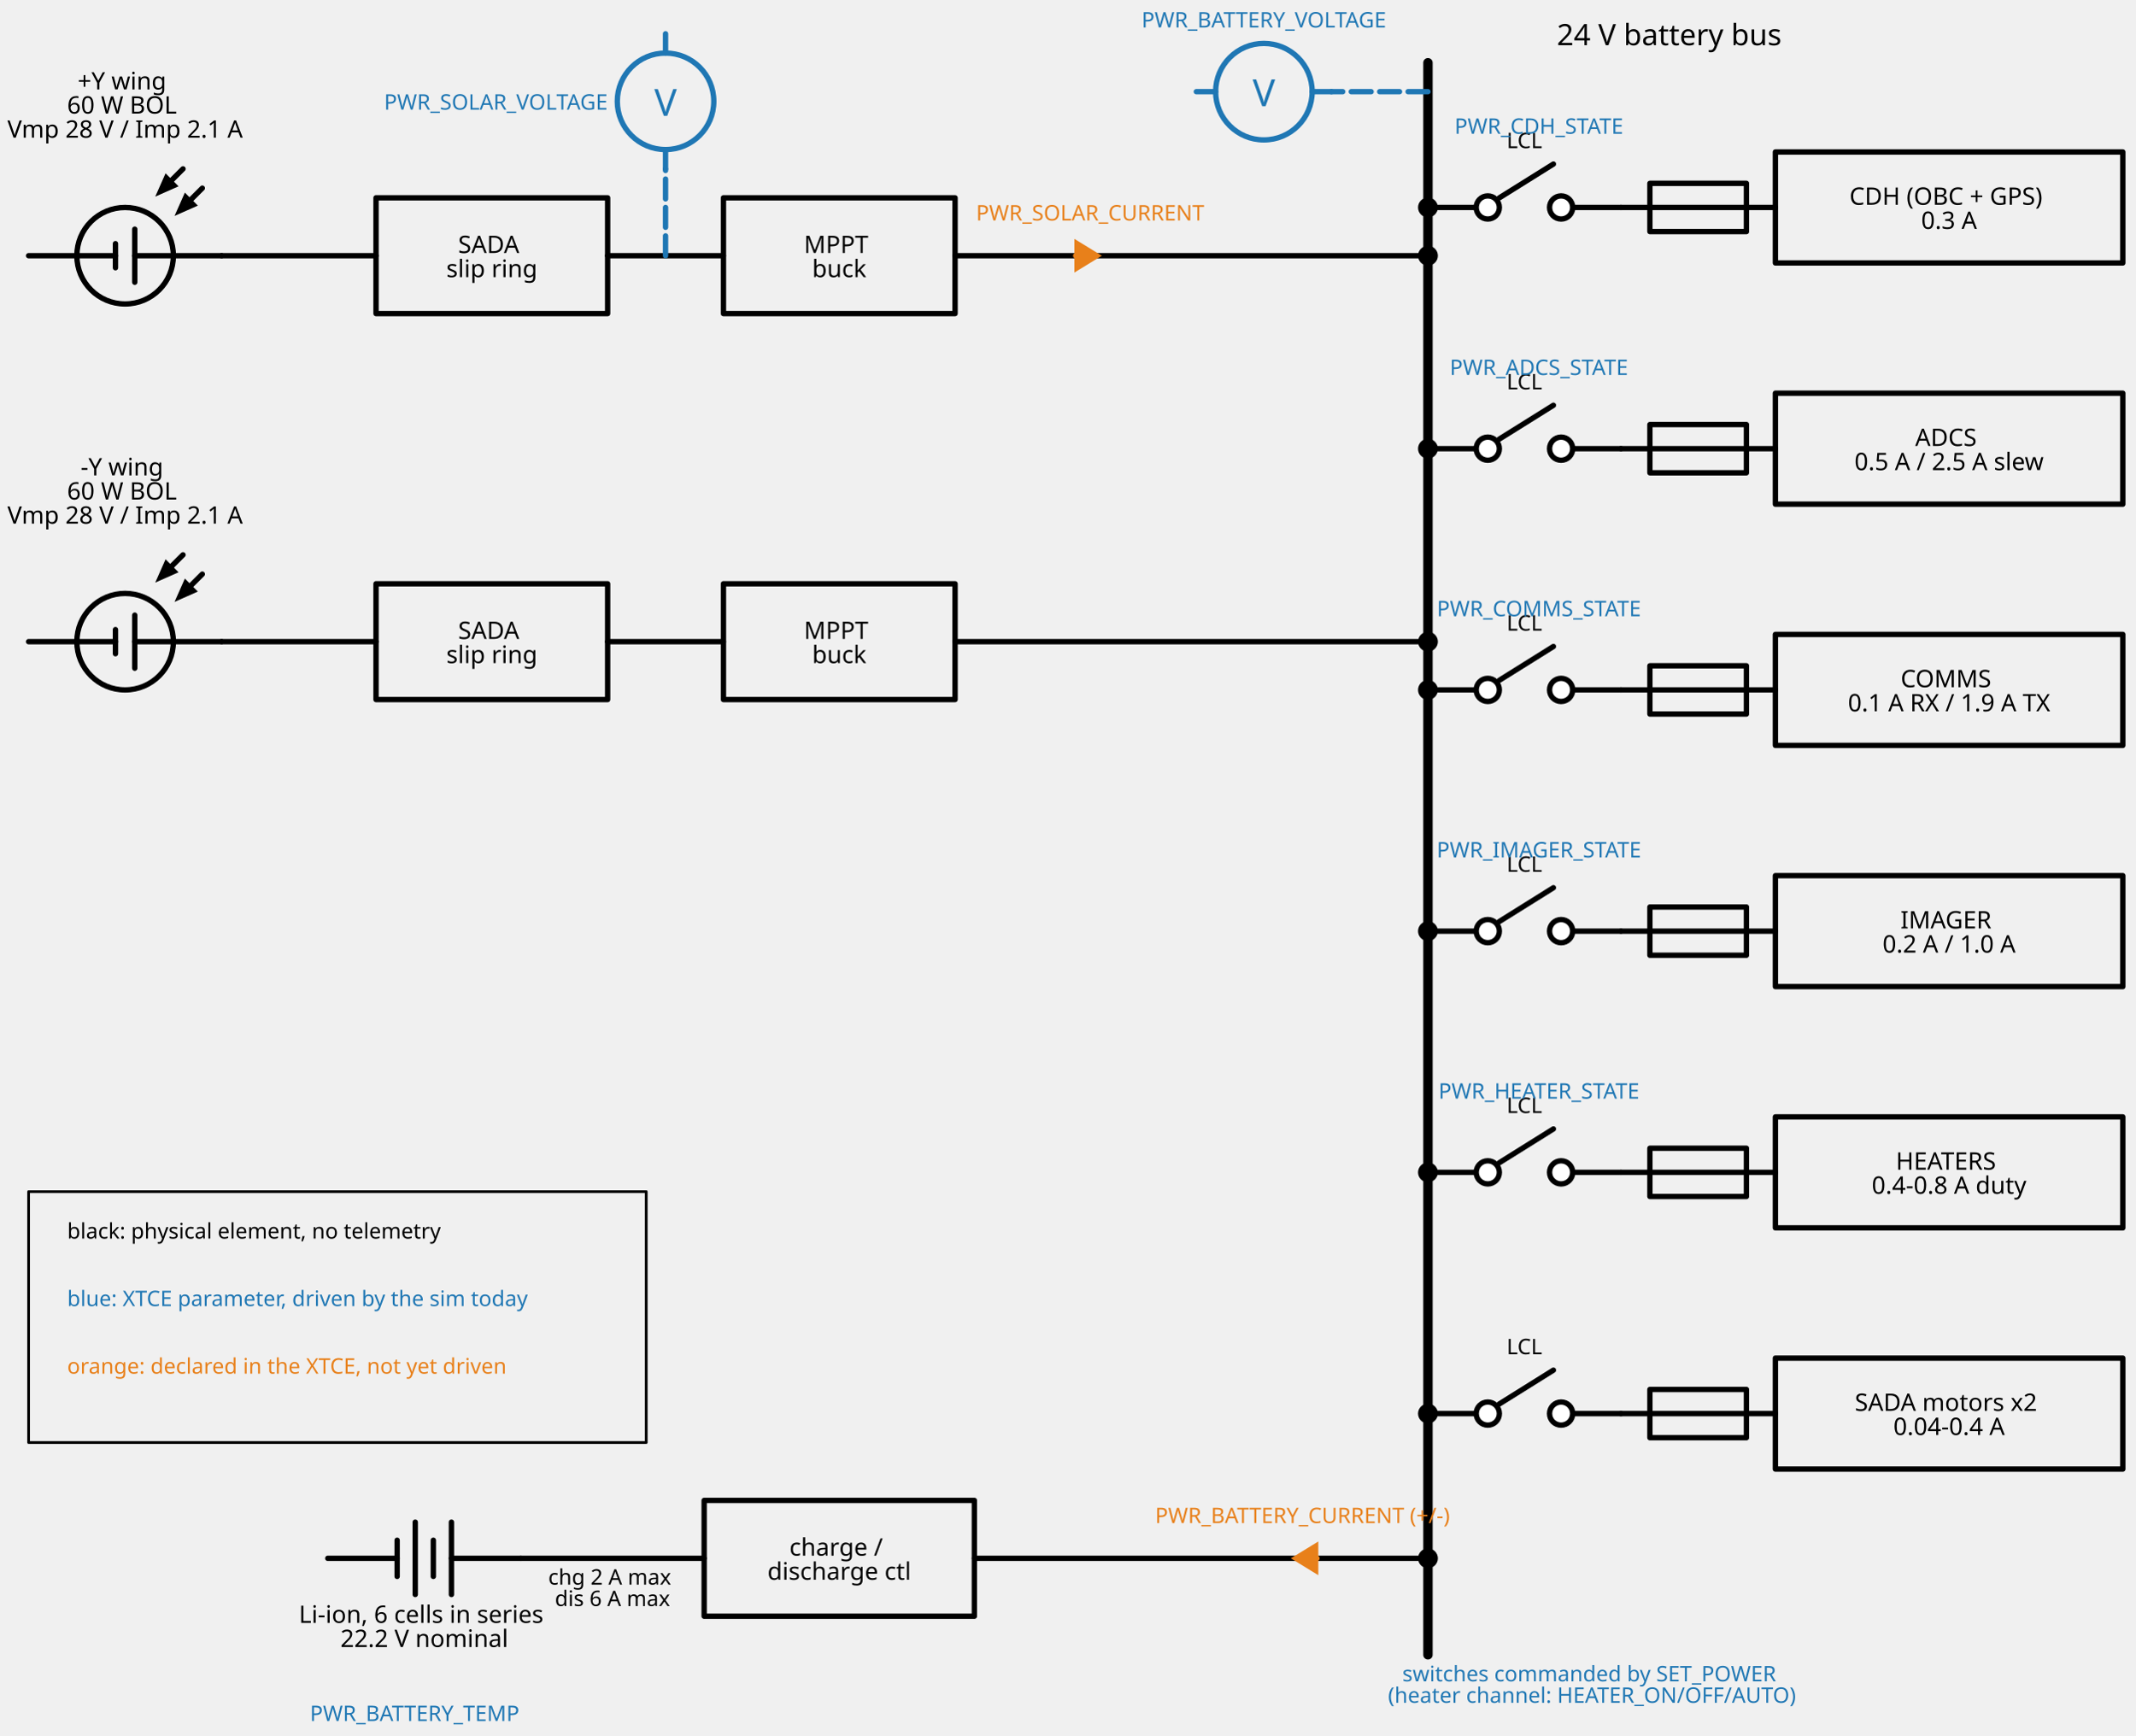
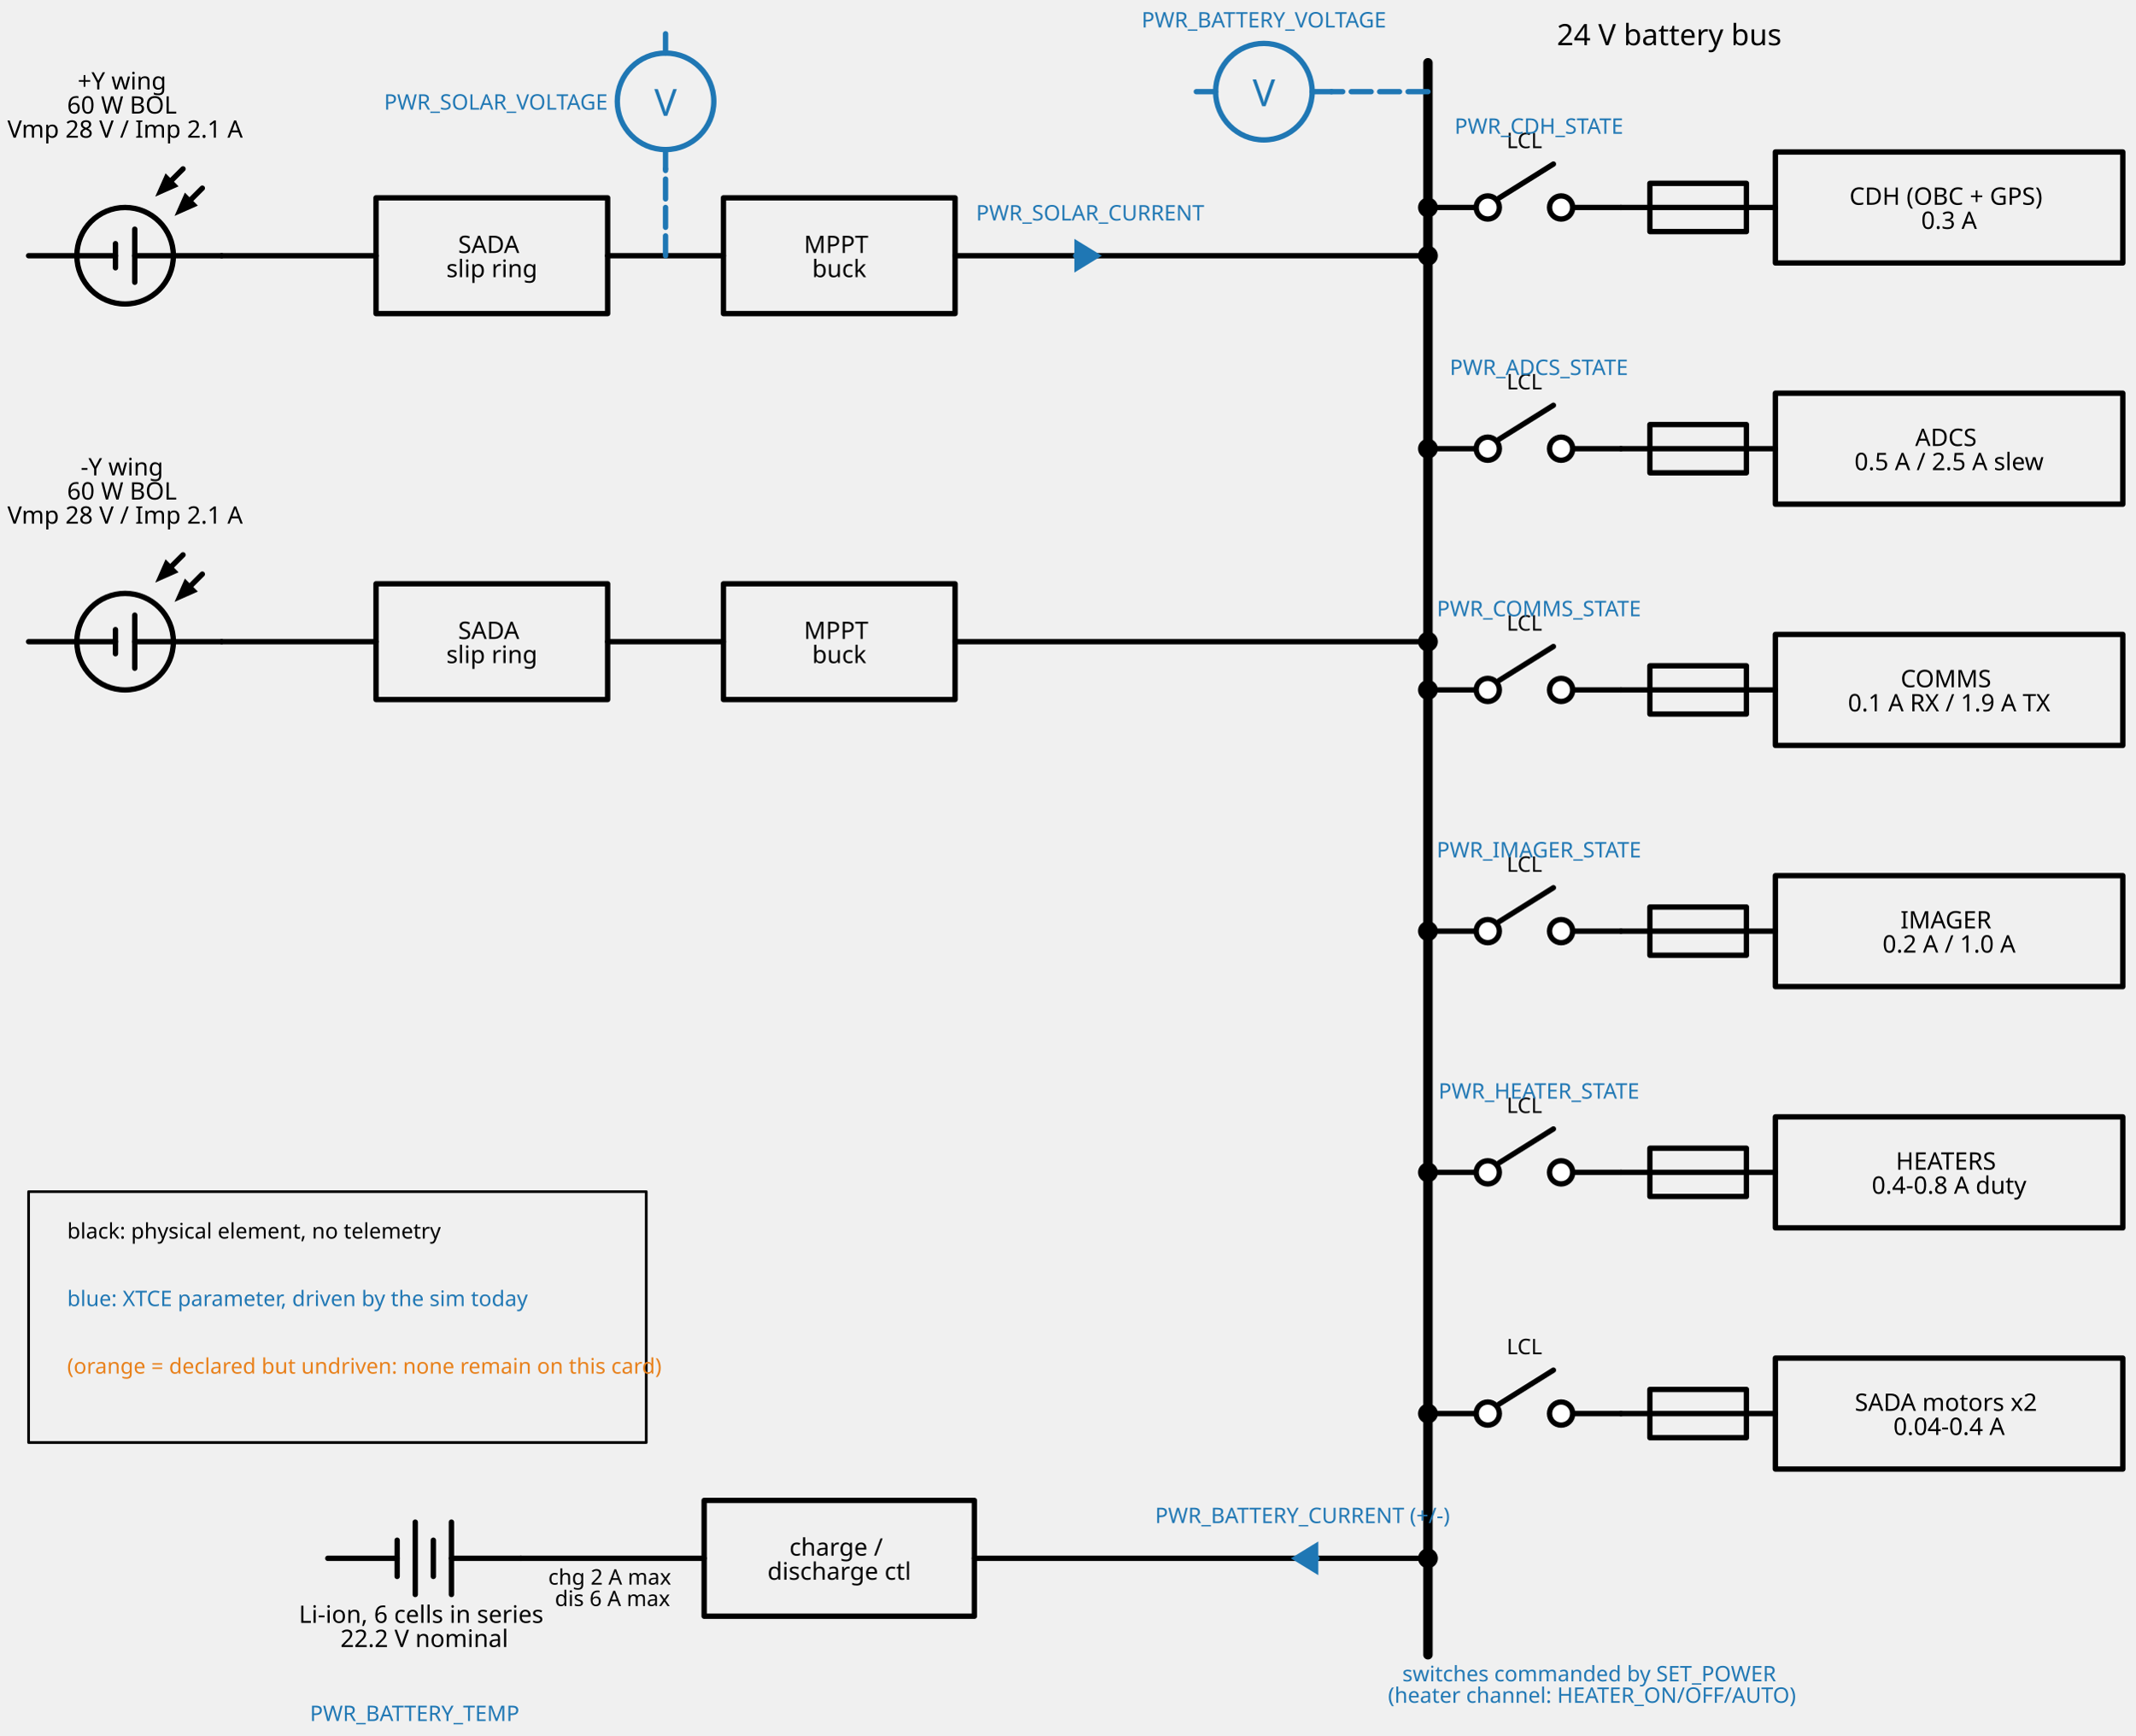
<svg xmlns="http://www.w3.org/2000/svg" xml:lang="en" height="647.6pt" width="796.466pt" viewBox="-10.666 -329.4 796.466 647.6">
  <circle cx="36" cy="-234" r="18" style="stroke:black;fill:none;stroke-width:2.0;stroke-dasharray:-;" />
  <circle cx="237.6" cy="-291.6" r="18" style="stroke:#1f77b4;fill:none;stroke-width:2.0;stroke-dasharray:-;" />
  <circle cx="36" cy="-90" r="18" style="stroke:black;fill:none;stroke-width:2.0;stroke-dasharray:-;" />
  <circle cx="460.8" cy="-295.2" r="18" style="stroke:#1f77b4;fill:none;stroke-width:2.0;stroke-dasharray:-;" />
  <path d="M 0.0,-234.0 L 18,-234 L 18,-234 M 54,-234 L 54,-234 L 72,-234" style="stroke:black;fill:none;stroke-width:2.0;stroke-dasharray:-;stroke-linecap:round;stroke-linejoin:round;" />
  <path d="M 32.4,-238.5 L 32.4,-229.5" style="stroke:black;fill:none;stroke-width:2.0;stroke-dasharray:-;stroke-linecap:round;stroke-linejoin:round;" />
  <path d="M 39.6,-243.9 L 39.6,-224.1" style="stroke:black;fill:none;stroke-width:2.0;stroke-dasharray:-;stroke-linecap:round;stroke-linejoin:round;" />
  <path d="M 18.0,-234.0 L 32.4,-234 M 39.6,-234 L 54,-234" style="stroke:black;fill:none;stroke-width:2.0;stroke-dasharray:-;stroke-linecap:round;stroke-linejoin:round;" />
  <path d="M 57.6,-266.4 L 53.164,-261.964" style="stroke:black;fill:none;stroke-width:2.0;stroke-dasharray:-;stroke-linecap:round;stroke-linejoin:round;" />
  <path d="M 48.214 -257.014 L 51.255 -263.873 L 55.073 -260.055 Z" style="stroke:black;fill:black;stroke-linecap:butt;stroke-linejoin:miter;" />
  <path d="M 64.8,-259.2 L 60.364,-254.764" style="stroke:black;fill:none;stroke-width:2.0;stroke-dasharray:-;stroke-linecap:round;stroke-linejoin:round;" />
  <path d="M 55.414 -249.814 L 58.455 -256.673 L 62.273 -252.855 Z" style="stroke:black;fill:black;stroke-linecap:butt;stroke-linejoin:miter;" />
  <path d="M 72.0,-234.0 L 100.8,-234 L 129.6,-234" style="stroke:black;fill:none;stroke-width:2.0;stroke-dasharray:-;stroke-linecap:round;stroke-linejoin:round;" />
  <path d="M 129.6,-234.0 L 129.6,-255.6 L 216,-255.6 L 216,-212.4 L 129.6,-212.4 L 129.6,-234" style="stroke:black;fill:none;stroke-width:2.0;stroke-dasharray:-;stroke-linecap:round;stroke-linejoin:round;" />
  <path d="M 216.0,-234.0 L 237.6,-234 L 259.2,-234" style="stroke:black;fill:none;stroke-width:2.0;stroke-dasharray:-;stroke-linecap:round;stroke-linejoin:round;" />
  <path d="M 259.2,-234.0 L 259.2,-255.6 L 345.6,-255.6 L 345.6,-212.4 L 259.2,-212.4 L 259.2,-234" style="stroke:black;fill:none;stroke-width:2.0;stroke-dasharray:-;stroke-linecap:round;stroke-linejoin:round;" />
  <path d="M 345.6,-234.0 L 433.8,-234 L 522,-234" style="stroke:black;fill:none;stroke-width:2.0;stroke-dasharray:-;stroke-linecap:round;stroke-linejoin:round;" />
  <path d="M 237.6,-234.0 L 237.6,-250.2 L 237.6,-266.4" style="stroke:#1f77b4;fill:none;stroke-width:2.0;stroke-dasharray:7.4,3.2;stroke-linecap:round;stroke-linejoin:round;" />
  <path d="M 237.6,-266.4 L 237.6,-273.6 L 237.6,-273.6 M 237.6,-309.6 L 237.6,-309.6 L 237.6,-316.8" style="stroke:#1f77b4;fill:none;stroke-width:2.0;stroke-dasharray:-;stroke-linecap:round;stroke-linejoin:round;" />
  <path d="M 0.0,-90.0 L 18,-90 L 18,-90 M 54,-90 L 54,-90 L 72,-90" style="stroke:black;fill:none;stroke-width:2.0;stroke-dasharray:-;stroke-linecap:round;stroke-linejoin:round;" />
  <path d="M 32.4,-94.5 L 32.4,-85.5" style="stroke:black;fill:none;stroke-width:2.0;stroke-dasharray:-;stroke-linecap:round;stroke-linejoin:round;" />
  <path d="M 39.6,-99.9 L 39.6,-80.1" style="stroke:black;fill:none;stroke-width:2.0;stroke-dasharray:-;stroke-linecap:round;stroke-linejoin:round;" />
  <path d="M 18.0,-90.0 L 32.4,-90 M 39.6,-90 L 54,-90" style="stroke:black;fill:none;stroke-width:2.0;stroke-dasharray:-;stroke-linecap:round;stroke-linejoin:round;" />
  <path d="M 57.6,-122.4 L 53.164,-117.964" style="stroke:black;fill:none;stroke-width:2.0;stroke-dasharray:-;stroke-linecap:round;stroke-linejoin:round;" />
  <path d="M 48.214 -113.014 L 51.255 -119.873 L 55.073 -116.055 Z" style="stroke:black;fill:black;stroke-linecap:butt;stroke-linejoin:miter;" />
  <path d="M 64.8,-115.2 L 60.364,-110.764" style="stroke:black;fill:none;stroke-width:2.0;stroke-dasharray:-;stroke-linecap:round;stroke-linejoin:round;" />
  <path d="M 55.414 -105.814 L 58.455 -112.673 L 62.273 -108.855 Z" style="stroke:black;fill:black;stroke-linecap:butt;stroke-linejoin:miter;" />
  <path d="M 72.0,-90.0 L 100.8,-90 L 129.6,-90" style="stroke:black;fill:none;stroke-width:2.0;stroke-dasharray:-;stroke-linecap:round;stroke-linejoin:round;" />
  <path d="M 129.6,-90.0 L 129.6,-111.6 L 216,-111.6 L 216,-68.4 L 129.6,-68.4 L 129.6,-90" style="stroke:black;fill:none;stroke-width:2.0;stroke-dasharray:-;stroke-linecap:round;stroke-linejoin:round;" />
  <path d="M 216.0,-90.0 L 237.6,-90 L 259.2,-90" style="stroke:black;fill:none;stroke-width:2.0;stroke-dasharray:-;stroke-linecap:round;stroke-linejoin:round;" />
  <path d="M 259.2,-90.0 L 259.2,-111.6 L 345.6,-111.6 L 345.6,-68.4 L 259.2,-68.4 L 259.2,-90" style="stroke:black;fill:none;stroke-width:2.0;stroke-dasharray:-;stroke-linecap:round;stroke-linejoin:round;" />
  <path d="M 345.6,-90.0 L 433.8,-90 L 522,-90" style="stroke:black;fill:none;stroke-width:2.0;stroke-dasharray:-;stroke-linecap:round;stroke-linejoin:round;" />
  <path d="M 522.0,-306.0 L 522,-9 L 522,288" style="stroke:black;fill:none;stroke-width:3.5;stroke-dasharray:-;stroke-linecap:round;stroke-linejoin:round;" />
  <path d="M 522.0,-295.2 L 504,-295.2 L 486,-295.2" style="stroke:#1f77b4;fill:none;stroke-width:2.0;stroke-dasharray:7.4,3.2;stroke-linecap:round;stroke-linejoin:round;" />
  <path d="M 486.0,-295.2 L 478.8,-295.2 L 478.8,-295.2 M 442.8,-295.2 L 442.8,-295.2 L 435.6,-295.2" style="stroke:#1f77b4;fill:none;stroke-width:2.0;stroke-dasharray:-;stroke-linecap:round;stroke-linejoin:round;" />
  <path d="M 522.0,252.0 L 437.4,252 L 352.8,252" style="stroke:black;fill:none;stroke-width:2.0;stroke-dasharray:-;stroke-linecap:round;stroke-linejoin:round;" />
  <path d="M 252,252 L 252,230.4 L 352.8,230.4 L 352.8,273.6 L 252,273.6 L 252,252" style="stroke:black;fill:none;stroke-width:2.0;stroke-dasharray:-;stroke-linecap:round;stroke-linejoin:round;" />
  <path d="M 252,252 L 217.8,252 L 183.6,252" style="stroke:black;fill:none;stroke-width:2.0;stroke-dasharray:-;stroke-linecap:round;stroke-linejoin:round;" />
  <path d="M 183.6,252 L 157.725,252 M 137.475,252 L 111.6,252" style="stroke:black;fill:none;stroke-width:2.0;stroke-dasharray:-;stroke-linecap:round;stroke-linejoin:round;" />
  <path d="M 157.725,265.5 L 157.725,238.5" style="stroke:black;fill:none;stroke-width:2.0;stroke-dasharray:-;stroke-linecap:round;stroke-linejoin:round;" />
  <path d="M 150.975,258.75 L 150.975,245.25" style="stroke:black;fill:none;stroke-width:2.0;stroke-dasharray:-;stroke-linecap:round;stroke-linejoin:round;" />
  <path d="M 144.225,265.5 L 144.225,238.5" style="stroke:black;fill:none;stroke-width:2.0;stroke-dasharray:-;stroke-linecap:round;stroke-linejoin:round;" />
  <path d="M 137.475,258.75 L 137.475,245.25" style="stroke:black;fill:none;stroke-width:2.0;stroke-dasharray:-;stroke-linecap:round;stroke-linejoin:round;" />
  <path d="M 522.0,-252.0 L 540,-252 M 548.64,-255.6 L 568.8,-268.2 M 576,-252 L 594,-252" style="stroke:black;fill:none;stroke-width:2.0;stroke-dasharray:-;stroke-linecap:round;stroke-linejoin:round;" />
  <path d="M 594.0,-252.0 L 604.8,-252 L 604.8,-261 L 640.8,-261 L 640.8,-243 L 604.8,-243 L 604.8,-252 M 640.8,-252 L 651.6,-252" style="stroke:black;fill:none;stroke-width:2.0;stroke-dasharray:-;stroke-linecap:round;stroke-linejoin:round;" />
  <path d="M 604.8,-252.0 L 640.8,-252" style="stroke:black;fill:none;stroke-width:2.0;stroke-dasharray:-;stroke-linecap:round;stroke-linejoin:round;" />
  <path d="M 651.6,-252.0 L 651.6,-272.7 L 781.2,-272.7 L 781.2,-231.3 L 651.6,-231.3 L 651.6,-252" style="stroke:black;fill:none;stroke-width:2.0;stroke-dasharray:-;stroke-linecap:round;stroke-linejoin:round;" />
  <path d="M 522.0,-162.0 L 540,-162 M 548.64,-165.6 L 568.8,-178.2 M 576,-162 L 594,-162" style="stroke:black;fill:none;stroke-width:2.0;stroke-dasharray:-;stroke-linecap:round;stroke-linejoin:round;" />
  <path d="M 594.0,-162.0 L 604.8,-162 L 604.8,-171 L 640.8,-171 L 640.8,-153 L 604.8,-153 L 604.8,-162 M 640.8,-162 L 651.6,-162" style="stroke:black;fill:none;stroke-width:2.0;stroke-dasharray:-;stroke-linecap:round;stroke-linejoin:round;" />
  <path d="M 604.8,-162.0 L 640.8,-162" style="stroke:black;fill:none;stroke-width:2.0;stroke-dasharray:-;stroke-linecap:round;stroke-linejoin:round;" />
  <path d="M 651.6,-162.0 L 651.6,-182.7 L 781.2,-182.7 L 781.2,-141.3 L 651.6,-141.3 L 651.6,-162" style="stroke:black;fill:none;stroke-width:2.0;stroke-dasharray:-;stroke-linecap:round;stroke-linejoin:round;" />
  <path d="M 522.0,-72.0 L 540,-72 M 548.64,-75.6 L 568.8,-88.2 M 576,-72 L 594,-72" style="stroke:black;fill:none;stroke-width:2.0;stroke-dasharray:-;stroke-linecap:round;stroke-linejoin:round;" />
  <path d="M 594.0,-72.0 L 604.8,-72 L 604.8,-81 L 640.8,-81 L 640.8,-63 L 604.8,-63 L 604.8,-72 M 640.8,-72 L 651.6,-72" style="stroke:black;fill:none;stroke-width:2.0;stroke-dasharray:-;stroke-linecap:round;stroke-linejoin:round;" />
  <path d="M 604.8,-72.0 L 640.8,-72" style="stroke:black;fill:none;stroke-width:2.0;stroke-dasharray:-;stroke-linecap:round;stroke-linejoin:round;" />
  <path d="M 651.6,-72.0 L 651.6,-92.7 L 781.2,-92.7 L 781.2,-51.3 L 651.6,-51.3 L 651.6,-72" style="stroke:black;fill:none;stroke-width:2.0;stroke-dasharray:-;stroke-linecap:round;stroke-linejoin:round;" />
  <path d="M 522.0,18.0 L 540,18 M 548.64,14.4 L 568.8,1.8 M 576,18 L 594,18" style="stroke:black;fill:none;stroke-width:2.0;stroke-dasharray:-;stroke-linecap:round;stroke-linejoin:round;" />
  <path d="M 594.0,18.0 L 604.8,18 L 604.8,9 L 640.8,9 L 640.8,27 L 604.8,27 L 604.8,18 M 640.8,18 L 651.6,18" style="stroke:black;fill:none;stroke-width:2.0;stroke-dasharray:-;stroke-linecap:round;stroke-linejoin:round;" />
  <path d="M 604.8,18.0 L 640.8,18" style="stroke:black;fill:none;stroke-width:2.0;stroke-dasharray:-;stroke-linecap:round;stroke-linejoin:round;" />
  <path d="M 651.6,18.0 L 651.6,-2.7 L 781.2,-2.7 L 781.2,38.7 L 651.6,38.7 L 651.6,18" style="stroke:black;fill:none;stroke-width:2.0;stroke-dasharray:-;stroke-linecap:round;stroke-linejoin:round;" />
  <path d="M 522.0,108.0 L 540,108 M 548.64,104.4 L 568.8,91.8 M 576,108 L 594,108" style="stroke:black;fill:none;stroke-width:2.0;stroke-dasharray:-;stroke-linecap:round;stroke-linejoin:round;" />
  <path d="M 594.0,108.0 L 604.8,108 L 604.8,99 L 640.8,99 L 640.8,117 L 604.8,117 L 604.8,108 M 640.8,108 L 651.6,108" style="stroke:black;fill:none;stroke-width:2.0;stroke-dasharray:-;stroke-linecap:round;stroke-linejoin:round;" />
  <path d="M 604.8,108.0 L 640.8,108" style="stroke:black;fill:none;stroke-width:2.0;stroke-dasharray:-;stroke-linecap:round;stroke-linejoin:round;" />
  <path d="M 651.6,108.0 L 651.6,87.3 L 781.2,87.3 L 781.2,128.7 L 651.6,128.7 L 651.6,108" style="stroke:black;fill:none;stroke-width:2.0;stroke-dasharray:-;stroke-linecap:round;stroke-linejoin:round;" />
  <path d="M 522.0,198.0 L 540,198 M 548.64,194.4 L 568.8,181.8 M 576,198 L 594,198" style="stroke:black;fill:none;stroke-width:2.0;stroke-dasharray:-;stroke-linecap:round;stroke-linejoin:round;" />
  <path d="M 594.0,198.0 L 604.8,198 L 604.8,189 L 640.8,189 L 640.8,207 L 604.8,207 L 604.8,198 M 640.8,198 L 651.6,198" style="stroke:black;fill:none;stroke-width:2.0;stroke-dasharray:-;stroke-linecap:round;stroke-linejoin:round;" />
  <path d="M 604.8,198.0 L 640.8,198" style="stroke:black;fill:none;stroke-width:2.0;stroke-dasharray:-;stroke-linecap:round;stroke-linejoin:round;" />
  <path d="M 651.6,198.0 L 651.6,177.3 L 781.2,177.3 L 781.2,218.7 L 651.6,218.7 L 651.6,198" style="stroke:black;fill:none;stroke-width:2.0;stroke-dasharray:-;stroke-linecap:round;stroke-linejoin:round;" />
  <path d="M 0.0,162.0 L 0,115.2 L 230.4,115.2 L 230.4,208.8 L 0,208.8 L 0,162" style="stroke:black;fill:none;stroke-width:1;stroke-dasharray:-;stroke-linecap:round;stroke-linejoin:round;" />
  <text x="36.0" y="-302.4" dominant-baseline="ideographic" fill="black" font-size="9" font-family="sans" text-anchor="middle">
    <tspan x="36.0" dy="9">+Y wing</tspan>
    <tspan x="36.0" dy="9">60 W BOL</tspan>
    <tspan x="36.0" dy="9">Vmp 28 V / Imp 2.1 A</tspan>
  </text>
  <text x="172.8" y="-247.5" dominant-baseline="central" fill="black" font-size="9" font-family="sans" text-anchor="middle">
    <tspan x="172.8" dy="9">SADA</tspan>
    <tspan x="172.8" dy="9">slip ring</tspan>
  </text>
  <text x="302.4" y="-247.5" dominant-baseline="central" fill="black" font-size="9" font-family="sans" text-anchor="middle">
    <tspan x="302.4" dy="9">MPPT</tspan>
    <tspan x="302.4" dy="9">buck</tspan>
  </text>
  <text x="237.6" y="-305.6" dominant-baseline="central" fill="#1f77b4" font-size="14" font-family="sans" text-anchor="middle">
    <tspan x="237.6" dy="14">V</tspan>
  </text>
  <text x="216.0" y="-299.6" dominant-baseline="central" fill="#1f77b4" font-size="8" font-family="sans" text-anchor="end">
    <tspan x="216.0" dy="8">PWR_SOLAR_VOLTAGE</tspan>
  </text>
  <text x="36.0" y="-158.4" dominant-baseline="ideographic" fill="black" font-size="9" font-family="sans" text-anchor="middle">
    <tspan x="36.0" dy="9">-Y wing</tspan>
    <tspan x="36.0" dy="9">60 W BOL</tspan>
    <tspan x="36.0" dy="9">Vmp 28 V / Imp 2.1 A</tspan>
  </text>
  <text x="172.8" y="-103.5" dominant-baseline="central" fill="black" font-size="9" font-family="sans" text-anchor="middle">
    <tspan x="172.8" dy="9">SADA</tspan>
    <tspan x="172.8" dy="9">slip ring</tspan>
  </text>
  <text x="302.4" y="-103.5" dominant-baseline="central" fill="black" font-size="9" font-family="sans" text-anchor="middle">
    <tspan x="302.4" dy="9">MPPT</tspan>
    <tspan x="302.4" dy="9">buck</tspan>
  </text>
  <text x="612.0" y="-327.8" dominant-baseline="central" fill="black" font-size="11" font-family="sans" text-anchor="middle">
    <tspan x="612.0" dy="11">24 V battery bus</tspan>
  </text>
  <text x="460.8" y="-309.2" dominant-baseline="central" fill="#1f77b4" font-size="14" font-family="sans" text-anchor="middle">
    <tspan x="460.8" dy="14">V</tspan>
  </text>
  <text x="460.8" y="-324.8" dominant-baseline="ideographic" fill="#1f77b4" font-size="8" font-family="sans" text-anchor="middle">
    <tspan x="460.8" dy="8">PWR_BATTERY_VOLTAGE</tspan>
  </text>
  <text x="302.4" y="238.5" dominant-baseline="central" fill="black" font-size="9" font-family="sans" text-anchor="middle">
    <tspan x="302.4" dy="9">charge /</tspan>
    <tspan x="302.4" dy="9">discharge ctl</tspan>
  </text>
  <text x="217.8" y="247.6" dominant-baseline="hanging" fill="black" font-size="8" font-family="sans" text-anchor="middle">
    <tspan x="217.8" dy="8">chg 2 A max</tspan>
    <tspan x="217.8" dy="8">dis 6 A max</tspan>
  </text>
  <text x="147.6" y="260.1" dominant-baseline="hanging" fill="black" font-size="9" font-family="sans" text-anchor="middle">
    <tspan x="147.6" dy="9">Li-ion, 6 cells in series</tspan>
    <tspan x="147.6" dy="9">22.2 V nominal</tspan>
  </text>
  <text x="144" y="301.6" dominant-baseline="central" fill="#1f77b4" font-size="8" font-family="sans" text-anchor="middle">
    <tspan x="144" dy="8">PWR_BATTERY_TEMP</tspan>
  </text>
  <circle cx="544.32" cy="-252" r="4.32" style="stroke:black;fill:white;stroke-width:2.0;stroke-dasharray:-;" />
  <circle cx="571.68" cy="-252" r="4.32" style="stroke:black;fill:white;stroke-width:2.0;stroke-dasharray:-;" />
  <text x="558.0" y="-279.8" dominant-baseline="ideographic" fill="black" font-size="8" font-family="sans" text-anchor="middle">
    <tspan x="558.0" dy="8">LCL</tspan>
  </text>
  <text x="563.4" y="-290.6" dominant-baseline="central" fill="#1f77b4" font-size="8" font-family="sans" text-anchor="middle">
    <tspan x="563.4" dy="8">PWR_CDH_STATE</tspan>
  </text>
  <text x="716.4" y="-265.5" dominant-baseline="central" fill="black" font-size="9" font-family="sans" text-anchor="middle">
    <tspan x="716.4" dy="9">CDH (OBC + GPS)</tspan>
    <tspan x="716.4" dy="9">0.3 A</tspan>
  </text>
  <circle cx="544.32" cy="-162" r="4.32" style="stroke:black;fill:white;stroke-width:2.0;stroke-dasharray:-;" />
  <circle cx="571.68" cy="-162" r="4.32" style="stroke:black;fill:white;stroke-width:2.0;stroke-dasharray:-;" />
  <text x="558.0" y="-189.8" dominant-baseline="ideographic" fill="black" font-size="8" font-family="sans" text-anchor="middle">
    <tspan x="558.0" dy="8">LCL</tspan>
  </text>
  <text x="563.4" y="-200.6" dominant-baseline="central" fill="#1f77b4" font-size="8" font-family="sans" text-anchor="middle">
    <tspan x="563.4" dy="8">PWR_ADCS_STATE</tspan>
  </text>
  <text x="716.4" y="-175.5" dominant-baseline="central" fill="black" font-size="9" font-family="sans" text-anchor="middle">
    <tspan x="716.4" dy="9">ADCS</tspan>
    <tspan x="716.4" dy="9">0.5 A / 2.5 A slew</tspan>
  </text>
  <circle cx="544.32" cy="-72" r="4.32" style="stroke:black;fill:white;stroke-width:2.0;stroke-dasharray:-;" />
  <circle cx="571.68" cy="-72" r="4.32" style="stroke:black;fill:white;stroke-width:2.0;stroke-dasharray:-;" />
  <text x="558.0" y="-99.8" dominant-baseline="ideographic" fill="black" font-size="8" font-family="sans" text-anchor="middle">
    <tspan x="558.0" dy="8">LCL</tspan>
  </text>
  <text x="563.4" y="-110.6" dominant-baseline="central" fill="#1f77b4" font-size="8" font-family="sans" text-anchor="middle">
    <tspan x="563.4" dy="8">PWR_COMMS_STATE</tspan>
  </text>
  <text x="716.4" y="-85.5" dominant-baseline="central" fill="black" font-size="9" font-family="sans" text-anchor="middle">
    <tspan x="716.4" dy="9">COMMS</tspan>
    <tspan x="716.4" dy="9">0.1 A RX / 1.9 A TX</tspan>
  </text>
  <circle cx="544.32" cy="18" r="4.32" style="stroke:black;fill:white;stroke-width:2.0;stroke-dasharray:-;" />
  <circle cx="571.68" cy="18" r="4.32" style="stroke:black;fill:white;stroke-width:2.0;stroke-dasharray:-;" />
  <text x="558.0" y="-9.8" dominant-baseline="ideographic" fill="black" font-size="8" font-family="sans" text-anchor="middle">
    <tspan x="558.0" dy="8">LCL</tspan>
  </text>
  <text x="563.4" y="-20.6" dominant-baseline="central" fill="#1f77b4" font-size="8" font-family="sans" text-anchor="middle">
    <tspan x="563.4" dy="8">PWR_IMAGER_STATE</tspan>
  </text>
  <text x="716.4" y="4.5" dominant-baseline="central" fill="black" font-size="9" font-family="sans" text-anchor="middle">
    <tspan x="716.4" dy="9">IMAGER</tspan>
    <tspan x="716.4" dy="9">0.2 A / 1.0 A</tspan>
  </text>
  <circle cx="544.32" cy="108" r="4.32" style="stroke:black;fill:white;stroke-width:2.0;stroke-dasharray:-;" />
  <circle cx="571.68" cy="108" r="4.32" style="stroke:black;fill:white;stroke-width:2.0;stroke-dasharray:-;" />
  <text x="558.0" y="80.2" dominant-baseline="ideographic" fill="black" font-size="8" font-family="sans" text-anchor="middle">
    <tspan x="558.0" dy="8">LCL</tspan>
  </text>
  <text x="563.4" y="69.4" dominant-baseline="central" fill="#1f77b4" font-size="8" font-family="sans" text-anchor="middle">
    <tspan x="563.4" dy="8">PWR_HEATER_STATE</tspan>
  </text>
  <text x="716.4" y="94.5" dominant-baseline="central" fill="black" font-size="9" font-family="sans" text-anchor="middle">
    <tspan x="716.4" dy="9">HEATERS</tspan>
    <tspan x="716.4" dy="9">0.4-0.8 A duty</tspan>
  </text>
  <circle cx="544.32" cy="198" r="4.32" style="stroke:black;fill:white;stroke-width:2.0;stroke-dasharray:-;" />
  <circle cx="571.68" cy="198" r="4.32" style="stroke:black;fill:white;stroke-width:2.0;stroke-dasharray:-;" />
  <text x="558.0" y="170.2" dominant-baseline="ideographic" fill="black" font-size="8" font-family="sans" text-anchor="middle">
    <tspan x="558.0" dy="8">LCL</tspan>
  </text>
  <text x="716.4" y="184.5" dominant-baseline="central" fill="black" font-size="9" font-family="sans" text-anchor="middle">
    <tspan x="716.4" dy="9">SADA motors x2</tspan>
    <tspan x="716.4" dy="9">0.04-0.4 A</tspan>
  </text>
  <text x="583.2" y="286.8" dominant-baseline="central" fill="#1f77b4" font-size="8" font-family="sans" text-anchor="middle">
    <tspan x="583.2" dy="8">switches commanded by SET_POWER</tspan>
    <tspan x="583.2" dy="8">(heater channel: HEATER_ON/OFF/AUTO)</tspan>
  </text>
  <text x="14.4" y="121.6" dominant-baseline="central" fill="black" font-size="8" font-family="sans" text-anchor="start">
    <tspan x="14.4" dy="8">black: physical element, no telemetry</tspan>
  </text>
  <text x="14.4" y="146.8" dominant-baseline="central" fill="#1f77b4" font-size="8" font-family="sans" text-anchor="start">
    <tspan x="14.4" dy="8">blue: XTCE parameter, driven by the sim today</tspan>
  </text>
  <text x="14.4" y="172.0" dominant-baseline="central" fill="#e8801a" font-size="8" font-family="sans" text-anchor="start">
-     <tspan x="14.4" dy="8">orange: declared in the XTCE, not yet driven</tspan>
+     <tspan x="14.4" dy="8">(orange = declared but undriven: none remain on this card)</tspan>
  </text>
  <circle cx="522" cy="-234" r="2.7" style="stroke:black;fill:black;stroke-width:2.0;stroke-dasharray:-;" />
-   <path d="M 390.6,-234.0 L 390.6,-234" style="stroke:#e8801a;fill:none;stroke-width:2.0;stroke-dasharray:-;stroke-linecap:round;stroke-linejoin:round;" />
-   <path d="M 399.4 -234 L 390.6 -228.6 L 390.6 -239.4 Z" style="stroke:#e8801a;fill:#e8801a;stroke-linecap:butt;stroke-linejoin:miter;" />
-   <text x="396.0" y="-252.8" dominant-baseline="ideographic" fill="#e8801a" font-size="8" font-family="sans" text-anchor="middle">
+   <path d="M 390.6,-234.0 L 390.6,-234" style="stroke:#1f77b4;fill:none;stroke-width:2.0;stroke-dasharray:-;stroke-linecap:round;stroke-linejoin:round;" />
+   <path d="M 399.4 -234 L 390.6 -228.6 L 390.6 -239.4 Z" style="stroke:#1f77b4;fill:#1f77b4;stroke-linecap:butt;stroke-linejoin:miter;" />
+   <text x="396.0" y="-252.8" dominant-baseline="ideographic" fill="#1f77b4" font-size="8" font-family="sans" text-anchor="middle">
    <tspan x="396.0" dy="8">PWR_SOLAR_CURRENT</tspan>
  </text>
  <circle cx="522" cy="-90" r="2.7" style="stroke:black;fill:black;stroke-width:2.0;stroke-dasharray:-;" />
  <circle cx="522" cy="252" r="2.7" style="stroke:black;fill:black;stroke-width:2.0;stroke-dasharray:-;" />
-   <path d="M 480.6,252.0 L 480.6,252" style="stroke:#e8801a;fill:none;stroke-width:2.0;stroke-dasharray:-;stroke-linecap:round;stroke-linejoin:round;" />
-   <path d="M 471.8 252 L 480.6 246.6 L 480.6 257.4 Z" style="stroke:#e8801a;fill:#e8801a;stroke-linecap:butt;stroke-linejoin:miter;" />
-   <text x="475.2" y="233.2" dominant-baseline="ideographic" fill="#e8801a" font-size="8" font-family="sans" text-anchor="middle">
+   <path d="M 480.6,252.0 L 480.6,252" style="stroke:#1f77b4;fill:none;stroke-width:2.0;stroke-dasharray:-;stroke-linecap:round;stroke-linejoin:round;" />
+   <path d="M 471.8 252 L 480.6 246.6 L 480.6 257.4 Z" style="stroke:#1f77b4;fill:#1f77b4;stroke-linecap:butt;stroke-linejoin:miter;" />
+   <text x="475.2" y="233.2" dominant-baseline="ideographic" fill="#1f77b4" font-size="8" font-family="sans" text-anchor="middle">
    <tspan x="475.2" dy="8">PWR_BATTERY_CURRENT (+/-)</tspan>
  </text>
  <circle cx="522" cy="-252" r="2.7" style="stroke:black;fill:black;stroke-width:2.0;stroke-dasharray:-;" />
  <circle cx="522" cy="-162" r="2.7" style="stroke:black;fill:black;stroke-width:2.0;stroke-dasharray:-;" />
  <circle cx="522" cy="-72" r="2.7" style="stroke:black;fill:black;stroke-width:2.0;stroke-dasharray:-;" />
  <circle cx="522" cy="18" r="2.7" style="stroke:black;fill:black;stroke-width:2.0;stroke-dasharray:-;" />
  <circle cx="522" cy="108" r="2.7" style="stroke:black;fill:black;stroke-width:2.0;stroke-dasharray:-;" />
  <circle cx="522" cy="198" r="2.7" style="stroke:black;fill:black;stroke-width:2.0;stroke-dasharray:-;" />
</svg>
